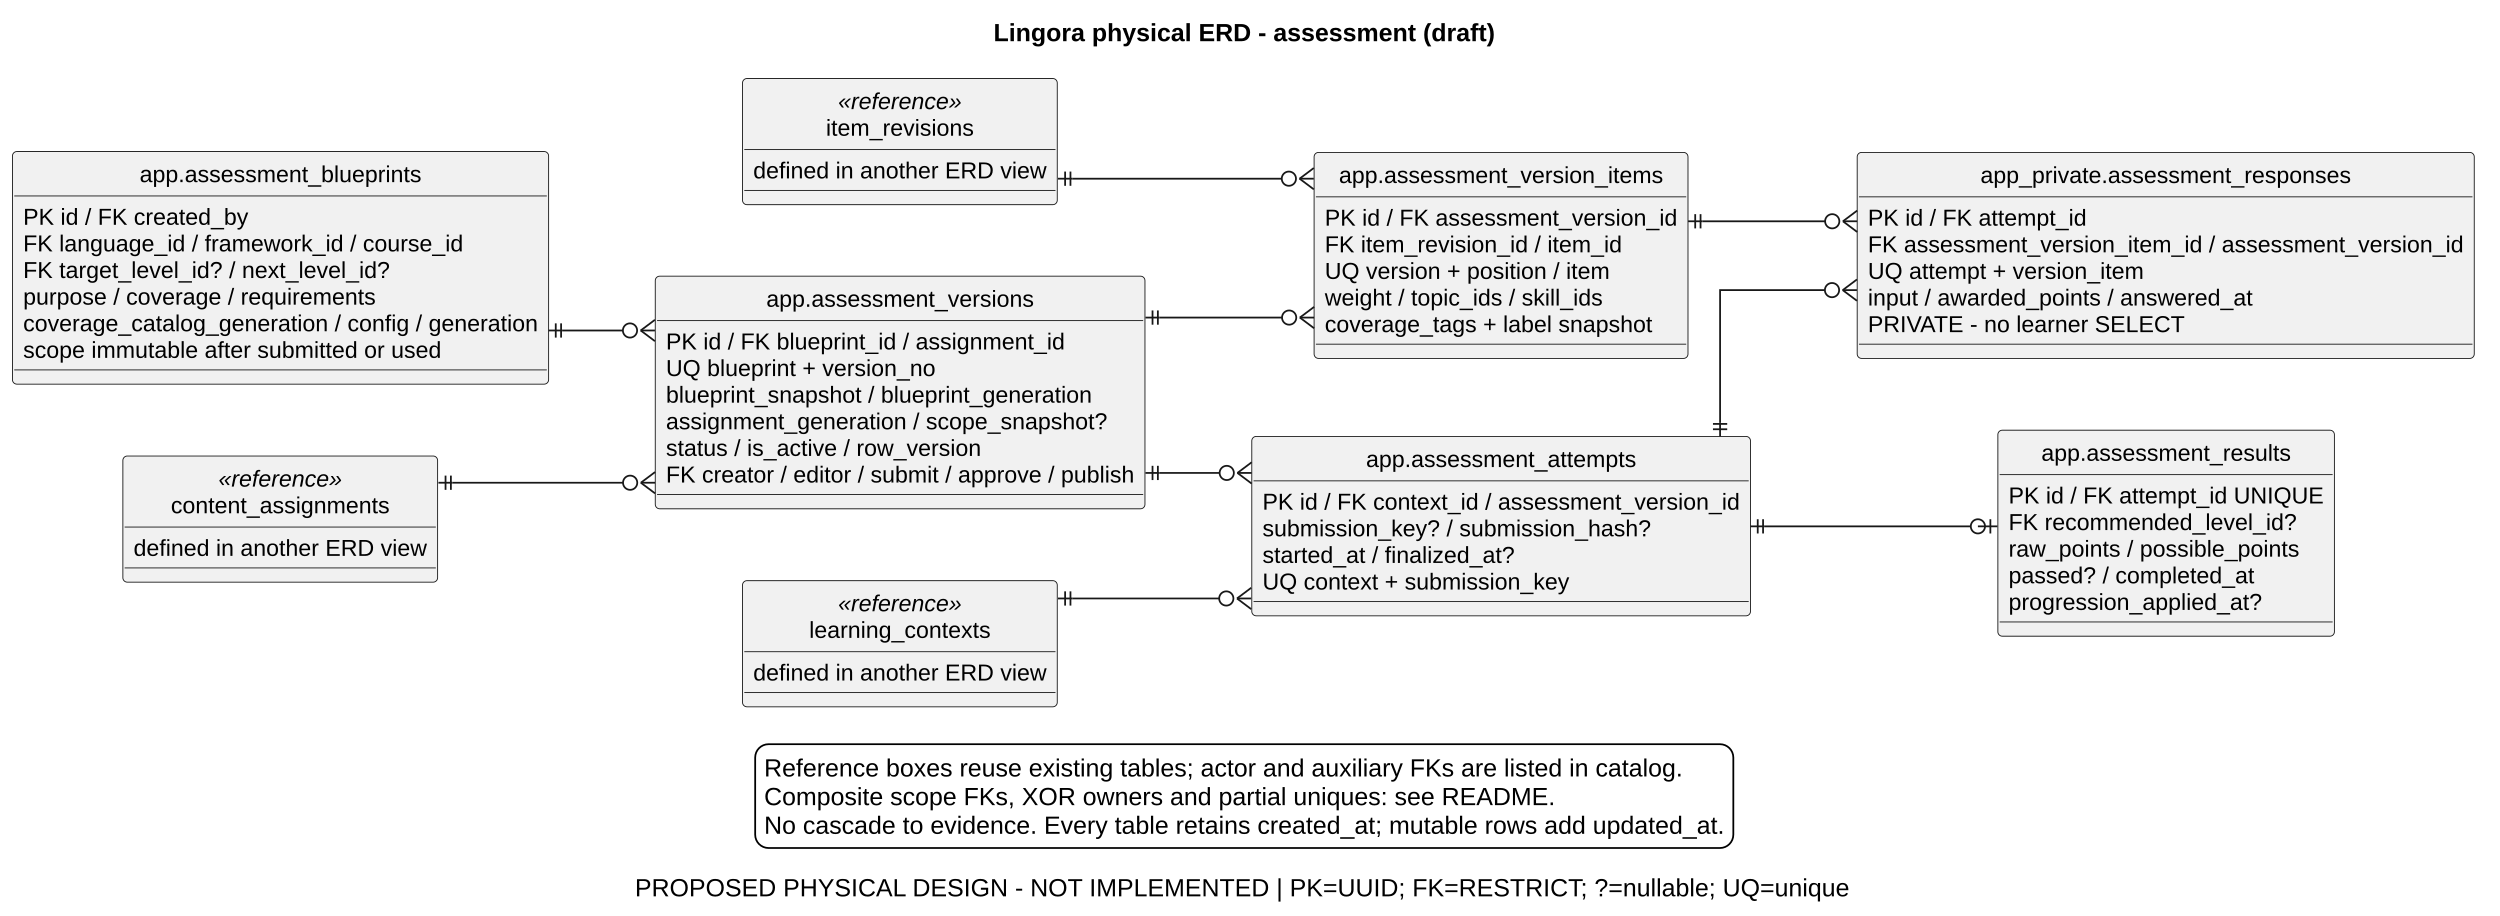
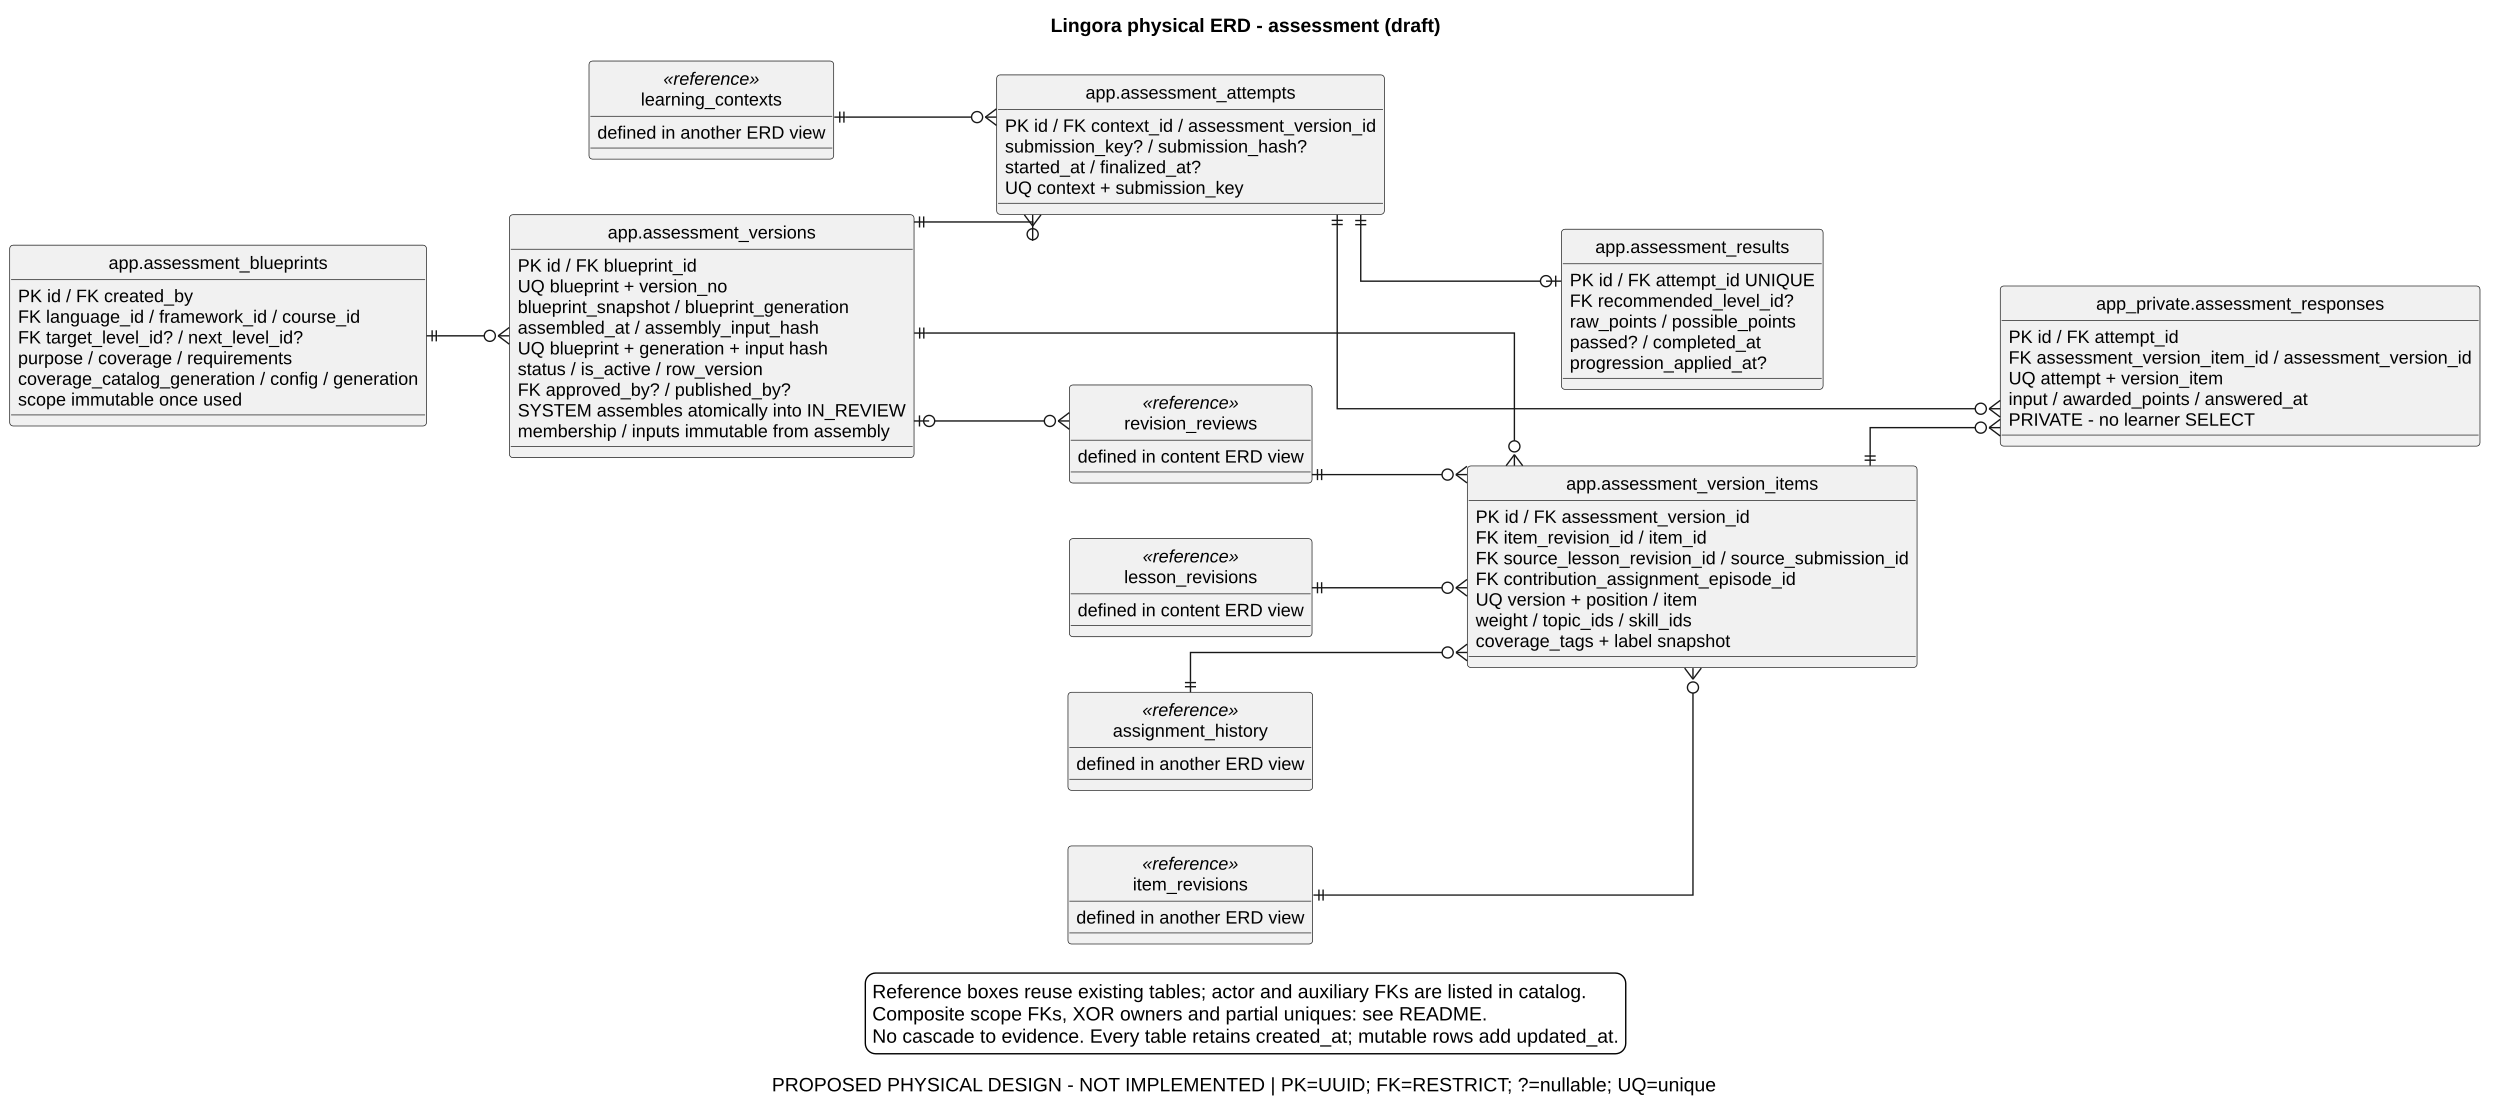
- <svg xmlns="http://www.w3.org/2000/svg" version="1.1" data-diagram-type="CLASS" style="width:1404px;height:514px;background:#FFFFFF;" width="1404px" height="514px" viewBox="0 0 1404 514" zoomAndPan="magnify" preserveAspectRatio="none" contentStyleType="text/css">
+ <svg xmlns="http://www.w3.org/2000/svg" version="1.1" data-diagram-type="CLASS" style="width:1806px;height:799px;background:#FFFFFF;" width="1806px" height="799px" viewBox="0 0 1806 799" zoomAndPan="magnify" preserveAspectRatio="none" contentStyleType="text/css">
  <defs />
  <g font-family="sans-serif" lengthAdjust="spacing">
-     <g class="title" data-source-line="341">
-       <text x="557.957" y="23.132" fill="#000" font-size="14" textLength="281.627" font-weight="700" font-family="Arial">Lingora physical ERD - assessment (draft)</text>
-     </g>
-     <g class="entity" data-qualified-name="assessment_blueprints" id="ent0001" data-source-line="343">
-       <rect x="7" y="85.099" width="301.098" height="130.641" fill="#F1F1F1" style="stroke:#181818;stroke-width:0.5;" rx="2.5" ry="2.5" />
-       <text x="78.419" y="102.292" fill="#000" font-size="13" textLength="158.26" font-family="Arial">app.assessment_blueprints</text>
-       <line x1="8" y1="110.047" x2="307.098" y2="110.047" style="stroke:#181818;stroke-width:0.5;" />
-       <text x="13" y="126.241" fill="#000" font-size="13" textLength="126.452" font-family="Arial">PK id / FK created_by</text>
-       <text x="13" y="141.19" fill="#000" font-size="13" textLength="247.133" font-family="Arial">FK language_id / framework_id / course_id</text>
-       <text x="13" y="156.139" fill="#000" font-size="13" textLength="205.962" font-family="Arial">FK target_level_id? / next_level_id?</text>
-       <text x="13" y="171.087" fill="#000" font-size="13" textLength="197.996" font-family="Arial">purpose / coverage / requirements</text>
-       <text x="13" y="186.036" fill="#000" font-size="13" textLength="289.098" font-family="Arial">coverage_catalog_generation / config / generation</text>
-       <text x="13" y="200.985" fill="#000" font-size="13" textLength="234.838" font-family="Arial">scope immutable after submitted or used</text>
-       <line x1="8" y1="207.74" x2="307.098" y2="207.74" style="stroke:#181818;stroke-width:0.5;" />
-     </g>
-     <g class="entity" data-qualified-name="assessment_versions" id="ent0002" data-source-line="351">
-       <rect x="368" y="155.099" width="275.009" height="130.641" fill="#F1F1F1" style="stroke:#181818;stroke-width:0.5;" rx="2.5" ry="2.5" />
-       <text x="430.354" y="172.292" fill="#000" font-size="13" textLength="150.3" font-family="Arial">app.assessment_versions</text>
-       <line x1="369" y1="180.047" x2="642.009" y2="180.047" style="stroke:#181818;stroke-width:0.5;" />
-       <text x="374" y="196.241" fill="#000" font-size="13" textLength="224.009" font-family="Arial">PK id / FK blueprint_id / assignment_id</text>
+     <g class="title" data-source-line="346">
+       <text x="758.957" y="23.132" fill="#000" font-size="14" textLength="281.627" font-weight="700" font-family="Arial">Lingora physical ERD - assessment (draft)</text>
+     </g>
+     <g class="entity" data-qualified-name="assessment_blueprints" id="ent0001" data-source-line="348">
+       <rect x="7" y="177.099" width="301.098" height="130.641" fill="#F1F1F1" style="stroke:#181818;stroke-width:0.5;" rx="2.5" ry="2.5" />
+       <text x="78.419" y="194.292" fill="#000" font-size="13" textLength="158.26" font-family="Arial">app.assessment_blueprints</text>
+       <line x1="8" y1="202.047" x2="307.098" y2="202.047" style="stroke:#181818;stroke-width:0.5;" />
+       <text x="13" y="218.241" fill="#000" font-size="13" textLength="126.452" font-family="Arial">PK id / FK created_by</text>
+       <text x="13" y="233.19" fill="#000" font-size="13" textLength="247.133" font-family="Arial">FK language_id / framework_id / course_id</text>
+       <text x="13" y="248.139" fill="#000" font-size="13" textLength="205.962" font-family="Arial">FK target_level_id? / next_level_id?</text>
+       <text x="13" y="263.087" fill="#000" font-size="13" textLength="197.996" font-family="Arial">purpose / coverage / requirements</text>
+       <text x="13" y="278.036" fill="#000" font-size="13" textLength="289.098" font-family="Arial">coverage_catalog_generation / config / generation</text>
+       <text x="13" y="292.985" fill="#000" font-size="13" textLength="161.872" font-family="Arial">scope immutable once used</text>
+       <line x1="8" y1="299.74" x2="307.098" y2="299.74" style="stroke:#181818;stroke-width:0.5;" />
+     </g>
+     <g class="entity" data-qualified-name="assessment_versions" id="ent0002" data-source-line="356">
+       <rect x="368" y="155.099" width="292.306" height="175.487" fill="#F1F1F1" style="stroke:#181818;stroke-width:0.5;" rx="2.5" ry="2.5" />
+       <text x="439.003" y="172.292" fill="#000" font-size="13" textLength="150.3" font-family="Arial">app.assessment_versions</text>
+       <line x1="369" y1="180.047" x2="659.306" y2="180.047" style="stroke:#181818;stroke-width:0.5;" />
+       <text x="374" y="196.241" fill="#000" font-size="13" textLength="129.346" font-family="Arial">PK id / FK blueprint_id</text>
      <text x="374" y="211.19" fill="#000" font-size="13" textLength="151.392" font-family="Arial">UQ blueprint + version_no</text>
      <text x="374" y="226.139" fill="#000" font-size="13" textLength="239.23" font-family="Arial">blueprint_snapshot / blueprint_generation</text>
-       <text x="374" y="241.087" fill="#000" font-size="13" textLength="247.895" font-family="Arial">assignment_generation / scope_snapshot?</text>
-       <text x="374" y="256.036" fill="#000" font-size="13" textLength="177.017" font-family="Arial">status / is_active / row_version</text>
-       <text x="374" y="270.985" fill="#000" font-size="13" textLength="263.009" font-family="Arial">FK creator / editor / submit / approve / publish</text>
-       <line x1="369" y1="277.74" x2="642.009" y2="277.74" style="stroke:#181818;stroke-width:0.5;" />
-     </g>
-     <g class="entity" data-qualified-name="assessment_version_items" id="ent0003" data-source-line="359">
-       <rect x="738" y="85.599" width="209.977" height="115.692" fill="#F1F1F1" style="stroke:#181818;stroke-width:0.5;" rx="2.5" ry="2.5" />
-       <text x="751.944" y="102.792" fill="#000" font-size="13" textLength="182.089" font-family="Arial">app.assessment_version_items</text>
-       <line x1="739" y1="110.547" x2="946.977" y2="110.547" style="stroke:#181818;stroke-width:0.5;" />
-       <text x="744" y="126.741" fill="#000" font-size="13" textLength="197.977" font-family="Arial">PK id / FK assessment_version_id</text>
-       <text x="744" y="141.69" fill="#000" font-size="13" textLength="166.899" font-family="Arial">FK item_revision_id / item_id</text>
-       <text x="744" y="156.639" fill="#000" font-size="13" textLength="160.037" font-family="Arial">UQ version + position / item</text>
-       <text x="744" y="171.587" fill="#000" font-size="13" textLength="156.07" font-family="Arial">weight / topic_ids / skill_ids</text>
-       <text x="744" y="186.536" fill="#000" font-size="13" textLength="183.936" font-family="Arial">coverage_tags + label snapshot</text>
-       <line x1="739" y1="193.291" x2="946.977" y2="193.291" style="stroke:#181818;stroke-width:0.5;" />
-     </g>
-     <g class="entity" data-qualified-name="assessment_attempts" id="ent0004" data-source-line="366">
-       <rect x="703" y="245.099" width="280.074" height="100.744" fill="#F1F1F1" style="stroke:#181818;stroke-width:0.5;" rx="2.5" ry="2.5" />
-       <text x="767.164" y="262.292" fill="#000" font-size="13" textLength="151.747" font-family="Arial">app.assessment_attempts</text>
-       <line x1="704" y1="270.047" x2="982.074" y2="270.047" style="stroke:#181818;stroke-width:0.5;" />
-       <text x="709" y="286.241" fill="#000" font-size="13" textLength="268.074" font-family="Arial">PK id / FK context_id / assessment_version_id</text>
-       <text x="709" y="301.19" fill="#000" font-size="13" textLength="218.226" font-family="Arial">submission_key? / submission_hash?</text>
-       <text x="709" y="316.139" fill="#000" font-size="13" textLength="141.648" font-family="Arial">started_at / finalized_at?</text>
-       <text x="709" y="331.087" fill="#000" font-size="13" textLength="172.326" font-family="Arial">UQ context + submission_key</text>
-       <line x1="704" y1="337.842" x2="982.074" y2="337.842" style="stroke:#181818;stroke-width:0.5;" />
-     </g>
-     <g class="entity" data-qualified-name="assessment_responses" id="ent0005" data-source-line="372">
-       <rect x="1043" y="85.599" width="346.541" height="115.692" fill="#F1F1F1" style="stroke:#181818;stroke-width:0.5;" rx="2.5" ry="2.5" />
-       <text x="1112.21" y="102.792" fill="#000" font-size="13" textLength="208.121" font-family="Arial">app_private.assessment_responses</text>
-       <line x1="1044" y1="110.547" x2="1388.541" y2="110.547" style="stroke:#181818;stroke-width:0.5;" />
-       <text x="1049" y="126.741" fill="#000" font-size="13" textLength="122.833" font-family="Arial">PK id / FK attempt_id</text>
-       <text x="1049" y="141.69" fill="#000" font-size="13" textLength="334.541" font-family="Arial">FK assessment_version_item_id / assessment_version_id</text>
-       <text x="1049" y="156.639" fill="#000" font-size="13" textLength="154.978" font-family="Arial">UQ attempt + version_item</text>
-       <text x="1049" y="171.587" fill="#000" font-size="13" textLength="216.087" font-family="Arial">input / awarded_points / answered_at</text>
-       <text x="1049" y="186.536" fill="#000" font-size="13" textLength="179.899" font-family="Arial">PRIVATE - no learner SELECT</text>
-       <line x1="1044" y1="193.291" x2="1388.541" y2="193.291" style="stroke:#181818;stroke-width:0.5;" />
-     </g>
-     <g class="entity" data-qualified-name="assessment_results" id="ent0006" data-source-line="379">
-       <rect x="1122" y="241.599" width="189.004" height="115.692" fill="#F1F1F1" style="stroke:#181818;stroke-width:0.5;" rx="2.5" ry="2.5" />
-       <text x="1146.411" y="258.792" fill="#000" font-size="13" textLength="140.182" font-family="Arial">app.assessment_results</text>
-       <line x1="1123" y1="266.547" x2="1310.004" y2="266.547" style="stroke:#181818;stroke-width:0.5;" />
-       <text x="1128" y="282.741" fill="#000" font-size="13" textLength="177.004" font-family="Arial">PK id / FK attempt_id UNIQUE</text>
-       <text x="1128" y="297.69" fill="#000" font-size="13" textLength="161.865" font-family="Arial">FK recommended_level_id?</text>
-       <text x="1128" y="312.639" fill="#000" font-size="13" textLength="163.319" font-family="Arial">raw_points / possible_points</text>
-       <text x="1128" y="327.587" fill="#000" font-size="13" textLength="138.036" font-family="Arial">passed? / completed_at</text>
-       <text x="1128" y="342.536" fill="#000" font-size="13" textLength="142.384" font-family="Arial">progression_applied_at?</text>
-       <line x1="1123" y1="349.291" x2="1310.004" y2="349.291" style="stroke:#181818;stroke-width:0.5;" />
-     </g>
-     <g class="entity" data-qualified-name="learning_contexts" id="ent0007" data-source-line="386">
-       <rect x="417" y="326.099" width="176.76" height="70.846" fill="#F1F1F1" style="stroke:#181818;stroke-width:0.5;" rx="2.5" ry="2.5" />
-       <text x="470.69" y="343.292" fill="#000" font-size="13" textLength="69.38" font-style="italic" font-family="Arial">«reference»</text>
-       <text x="454.43" y="358.241" fill="#000" font-size="13" textLength="101.899" font-family="Arial">learning_contexts</text>
-       <line x1="418" y1="365.996" x2="592.76" y2="365.996" style="stroke:#181818;stroke-width:0.5;" />
-       <text x="423" y="382.19" fill="#000" font-size="13" textLength="164.76" font-family="Arial">defined in another ERD view</text>
-       <line x1="418" y1="388.945" x2="592.76" y2="388.945" style="stroke:#181818;stroke-width:0.5;" />
-     </g>
-     <g class="entity" data-qualified-name="content_assignments" id="ent0008" data-source-line="389">
-       <rect x="69" y="256.099" width="176.76" height="70.846" fill="#F1F1F1" style="stroke:#181818;stroke-width:0.5;" rx="2.5" ry="2.5" />
-       <text x="122.69" y="273.292" fill="#000" font-size="13" textLength="69.38" font-style="italic" font-family="Arial">«reference»</text>
-       <text x="95.954" y="288.241" fill="#000" font-size="13" textLength="122.853" font-family="Arial">content_assignments</text>
-       <line x1="70" y1="295.996" x2="244.76" y2="295.996" style="stroke:#181818;stroke-width:0.5;" />
-       <text x="75" y="312.19" fill="#000" font-size="13" textLength="164.76" font-family="Arial">defined in another ERD view</text>
-       <line x1="70" y1="318.945" x2="244.76" y2="318.945" style="stroke:#181818;stroke-width:0.5;" />
-     </g>
-     <g class="entity" data-qualified-name="item_revisions" id="ent0009" data-source-line="392">
-       <rect x="417" y="44.099" width="176.76" height="70.846" fill="#F1F1F1" style="stroke:#181818;stroke-width:0.5;" rx="2.5" ry="2.5" />
-       <text x="470.69" y="61.292" fill="#000" font-size="13" textLength="69.38" font-style="italic" font-family="Arial">«reference»</text>
-       <text x="463.838" y="76.241" fill="#000" font-size="13" textLength="83.084" font-family="Arial">item_revisions</text>
-       <line x1="418" y1="83.996" x2="592.76" y2="83.996" style="stroke:#181818;stroke-width:0.5;" />
-       <text x="423" y="100.19" fill="#000" font-size="13" textLength="164.76" font-family="Arial">defined in another ERD view</text>
-       <line x1="418" y1="106.945" x2="592.76" y2="106.945" style="stroke:#181818;stroke-width:0.5;" />
-     </g>
-     <g class="link" data-entity-1="ent0001" data-entity-2="ent0002" id="lnk10" data-source-line="395" data-link-type="crowfoot">
-       <path d="M316.11,185.599 C335.95,185.599 330.2,185.599 349.81,185.599" style="stroke:#181818;stroke-width:1;" fill="none" id="assessment_blueprints-assessment_versions" codeLine="395" />
-       <line x1="312.11" y1="189.599" x2="312.11" y2="181.599" style="stroke:#181818;stroke-width:1;" />
-       <line x1="315.11" y1="189.599" x2="315.11" y2="181.599" style="stroke:#181818;stroke-width:1;" />
-       <line x1="316.11" y1="185.599" x2="308.11" y2="185.599" style="stroke:#181818;stroke-width:1;" />
-       <line x1="359.81" y1="185.599" x2="367.81" y2="179.599" style="stroke:#181818;stroke-width:1;" />
-       <line x1="359.81" y1="185.599" x2="367.81" y2="191.599" style="stroke:#181818;stroke-width:1;" />
-       <line x1="359.81" y1="185.599" x2="367.81" y2="185.599" style="stroke:#181818;stroke-width:1;" />
-       <ellipse cx="353.81" cy="185.599" rx="4" ry="4" fill="none" style="stroke:#181818;stroke-width:1;" />
-     </g>
-     <g class="link" data-entity-1="ent0008" data-entity-2="ent0002" id="lnk11" data-source-line="396" data-link-type="crowfoot">
-       <path d="M254.22,271.099 C291.17,271.099 308.94,271.099 349.89,271.099" style="stroke:#181818;stroke-width:1;" fill="none" id="content_assignments-assessment_versions" codeLine="396" />
-       <line x1="250.22" y1="275.099" x2="250.22" y2="267.099" style="stroke:#181818;stroke-width:1;" />
-       <line x1="253.22" y1="275.099" x2="253.22" y2="267.099" style="stroke:#181818;stroke-width:1;" />
-       <line x1="254.22" y1="271.099" x2="246.22" y2="271.099" style="stroke:#181818;stroke-width:1;" />
-       <line x1="359.89" y1="271.099" x2="367.89" y2="265.099" style="stroke:#181818;stroke-width:1;" />
-       <line x1="359.89" y1="271.099" x2="367.89" y2="277.099" style="stroke:#181818;stroke-width:1;" />
-       <line x1="359.89" y1="271.099" x2="367.89" y2="271.099" style="stroke:#181818;stroke-width:1;" />
-       <ellipse cx="353.89" cy="271.099" rx="4" ry="4" fill="none" style="stroke:#181818;stroke-width:1;" />
-     </g>
-     <g class="link" data-entity-1="ent0002" data-entity-2="ent0003" id="lnk12" data-source-line="397" data-link-type="crowfoot">
-       <path d="M651.26,178.349 C682.88,178.349 690.01,178.349 719.99,178.349" style="stroke:#181818;stroke-width:1;" fill="none" id="assessment_versions-assessment_version_items" codeLine="397" />
-       <line x1="647.26" y1="182.349" x2="647.26" y2="174.349" style="stroke:#181818;stroke-width:1;" />
-       <line x1="650.26" y1="182.349" x2="650.26" y2="174.349" style="stroke:#181818;stroke-width:1;" />
-       <line x1="651.26" y1="178.349" x2="643.26" y2="178.349" style="stroke:#181818;stroke-width:1;" />
-       <line x1="729.99" y1="178.349" x2="737.99" y2="172.349" style="stroke:#181818;stroke-width:1;" />
-       <line x1="729.99" y1="178.349" x2="737.99" y2="184.349" style="stroke:#181818;stroke-width:1;" />
-       <line x1="729.99" y1="178.349" x2="737.99" y2="178.349" style="stroke:#181818;stroke-width:1;" />
-       <ellipse cx="723.99" cy="178.349" rx="4" ry="4" fill="none" style="stroke:#181818;stroke-width:1;" />
-     </g>
-     <g class="link" data-entity-1="ent0009" data-entity-2="ent0003" id="lnk13" data-source-line="398" data-link-type="crowfoot">
-       <path d="M602.17,100.349 C646.22,100.349 673.73,100.349 719.83,100.349" style="stroke:#181818;stroke-width:1;" fill="none" id="item_revisions-assessment_version_items" codeLine="398" />
-       <line x1="598.17" y1="104.349" x2="598.17" y2="96.349" style="stroke:#181818;stroke-width:1;" />
-       <line x1="601.17" y1="104.349" x2="601.17" y2="96.349" style="stroke:#181818;stroke-width:1;" />
-       <line x1="602.17" y1="100.349" x2="594.17" y2="100.349" style="stroke:#181818;stroke-width:1;" />
-       <line x1="729.83" y1="100.349" x2="737.83" y2="94.349" style="stroke:#181818;stroke-width:1;" />
-       <line x1="729.83" y1="100.349" x2="737.83" y2="106.349" style="stroke:#181818;stroke-width:1;" />
-       <line x1="729.83" y1="100.349" x2="737.83" y2="100.349" style="stroke:#181818;stroke-width:1;" />
-       <ellipse cx="723.83" cy="100.349" rx="4" ry="4" fill="none" style="stroke:#181818;stroke-width:1;" />
-     </g>
-     <g class="link" data-entity-1="ent0002" data-entity-2="ent0004" id="lnk14" data-source-line="399" data-link-type="crowfoot">
-       <path d="M651.26,265.599 C670.95,265.599 665.21,265.599 684.94,265.599" style="stroke:#181818;stroke-width:1;" fill="none" id="assessment_versions-assessment_attempts" codeLine="399" />
-       <line x1="647.26" y1="269.599" x2="647.26" y2="261.599" style="stroke:#181818;stroke-width:1;" />
-       <line x1="650.26" y1="269.599" x2="650.26" y2="261.599" style="stroke:#181818;stroke-width:1;" />
-       <line x1="651.26" y1="265.599" x2="643.26" y2="265.599" style="stroke:#181818;stroke-width:1;" />
-       <line x1="694.94" y1="265.599" x2="702.94" y2="259.599" style="stroke:#181818;stroke-width:1;" />
-       <line x1="694.94" y1="265.599" x2="702.94" y2="271.599" style="stroke:#181818;stroke-width:1;" />
-       <line x1="694.94" y1="265.599" x2="702.94" y2="265.599" style="stroke:#181818;stroke-width:1;" />
-       <ellipse cx="688.94" cy="265.599" rx="4" ry="4" fill="none" style="stroke:#181818;stroke-width:1;" />
-     </g>
-     <g class="link" data-entity-1="ent0007" data-entity-2="ent0004" id="lnk15" data-source-line="400" data-link-type="crowfoot">
-       <path d="M602.17,336.099 C635.38,336.099 647.96,336.099 684.69,336.099" style="stroke:#181818;stroke-width:1;" fill="none" id="learning_contexts-assessment_attempts" codeLine="400" />
-       <line x1="598.17" y1="340.099" x2="598.17" y2="332.099" style="stroke:#181818;stroke-width:1;" />
-       <line x1="601.17" y1="340.099" x2="601.17" y2="332.099" style="stroke:#181818;stroke-width:1;" />
-       <line x1="602.17" y1="336.099" x2="594.17" y2="336.099" style="stroke:#181818;stroke-width:1;" />
-       <line x1="694.69" y1="336.099" x2="702.69" y2="330.099" style="stroke:#181818;stroke-width:1;" />
-       <line x1="694.69" y1="336.099" x2="702.69" y2="342.099" style="stroke:#181818;stroke-width:1;" />
-       <line x1="694.69" y1="336.099" x2="702.69" y2="336.099" style="stroke:#181818;stroke-width:1;" />
-       <ellipse cx="688.69" cy="336.099" rx="4" ry="4" fill="none" style="stroke:#181818;stroke-width:1;" />
-     </g>
-     <g class="link" data-entity-1="ent0004" data-entity-2="ent0005" id="lnk16" data-source-line="401" data-link-type="crowfoot">
-       <path d="M966,237.069 C966,199.569 966,162.929 966,162.929 C966,162.929 981.95,162.929 1024.86,162.929" style="stroke:#181818;stroke-width:1;" fill="none" id="assessment_attempts-assessment_responses" codeLine="401" />
-       <line x1="970" y1="241.069" x2="962" y2="241.069" style="stroke:#181818;stroke-width:1;" />
-       <line x1="970" y1="238.069" x2="962" y2="238.069" style="stroke:#181818;stroke-width:1;" />
-       <line x1="966" y1="237.069" x2="966" y2="245.069" style="stroke:#181818;stroke-width:1;" />
-       <line x1="1034.86" y1="162.929" x2="1042.86" y2="156.929" style="stroke:#181818;stroke-width:1;" />
-       <line x1="1034.86" y1="162.929" x2="1042.86" y2="168.929" style="stroke:#181818;stroke-width:1;" />
-       <line x1="1034.86" y1="162.929" x2="1042.86" y2="162.929" style="stroke:#181818;stroke-width:1;" />
-       <ellipse cx="1028.86" cy="162.929" rx="4" ry="4" fill="none" style="stroke:#181818;stroke-width:1;" />
-     </g>
-     <g class="link" data-entity-1="ent0003" data-entity-2="ent0005" id="lnk17" data-source-line="402" data-link-type="crowfoot">
-       <path d="M956.03,124.269 C985.59,124.269 992.56,124.269 1024.98,124.269" style="stroke:#181818;stroke-width:1;" fill="none" id="assessment_version_items-assessment_responses" codeLine="402" />
-       <line x1="952.03" y1="128.269" x2="952.03" y2="120.269" style="stroke:#181818;stroke-width:1;" />
-       <line x1="955.03" y1="128.269" x2="955.03" y2="120.269" style="stroke:#181818;stroke-width:1;" />
-       <line x1="956.03" y1="124.269" x2="948.03" y2="124.269" style="stroke:#181818;stroke-width:1;" />
-       <line x1="1034.98" y1="124.269" x2="1042.98" y2="118.269" style="stroke:#181818;stroke-width:1;" />
-       <line x1="1034.98" y1="124.269" x2="1042.98" y2="130.269" style="stroke:#181818;stroke-width:1;" />
-       <line x1="1034.98" y1="124.269" x2="1042.98" y2="124.269" style="stroke:#181818;stroke-width:1;" />
-       <ellipse cx="1028.98" cy="124.269" rx="4" ry="4" fill="none" style="stroke:#181818;stroke-width:1;" />
-     </g>
-     <g class="link" data-entity-1="ent0004" data-entity-2="ent0006" id="lnk18" data-source-line="403" data-link-type="association">
-       <path d="M991.14,295.599 C1037.4,295.599 1064.74,295.599 1106.79,295.599" style="stroke:#181818;stroke-width:1;" fill="none" id="assessment_attempts-assessment_results" codeLine="403" />
-       <line x1="987.14" y1="299.599" x2="987.14" y2="291.599" style="stroke:#181818;stroke-width:1;" />
-       <line x1="990.14" y1="299.599" x2="990.14" y2="291.599" style="stroke:#181818;stroke-width:1;" />
-       <line x1="991.14" y1="295.599" x2="983.14" y2="295.599" style="stroke:#181818;stroke-width:1;" />
-       <line x1="1110.79" y1="295.599" x2="1121.79" y2="295.599" style="stroke:#181818;stroke-width:1;" />
-       <ellipse cx="1110.79" cy="295.599" rx="4" ry="4" fill="none" style="stroke:#181818;stroke-width:1;" />
-       <line x1="1117.79" y1="291.599" x2="1117.79" y2="299.599" style="stroke:#181818;stroke-width:1;" />
-     </g>
-     <g class="legend" data-source-line="404">
-       <rect x="424.106" y="417.945" width="549.328" height="58.296" fill="none" style="stroke:#000;stroke-width:1;" rx="7.5" ry="7.5" />
-       <text x="429.106" y="436.077" fill="#000" font-size="14" textLength="515.936" font-family="Arial">Reference boxes reuse existing tables; actor and auxiliary FKs are listed in catalog.</text>
-       <text x="429.106" y="452.175" fill="#000" font-size="14" textLength="444.309" font-family="Arial">Composite scope FKs, XOR owners and partial uniques: see README.</text>
-       <text x="429.106" y="468.274" fill="#000" font-size="14" textLength="539.328" font-family="Arial">No cascade to evidence. Every table retains created_at; mutable rows add updated_at.</text>
-     </g>
-     <g class="caption" data-source-line="342">
-       <text x="356.573" y="503.373" fill="#000" font-size="14" textLength="684.394" font-family="Arial">PROPOSED PHYSICAL DESIGN - NOT IMPLEMENTED | PK=UUID; FK=RESTRICT; ?=nullable; UQ=unique</text>
+       <text x="374" y="241.087" fill="#000" font-size="13" textLength="217.521" font-family="Arial">assembled_at / assembly_input_hash</text>
+       <text x="374" y="256.036" fill="#000" font-size="13" textLength="224.041" font-family="Arial">UQ blueprint + generation + input hash</text>
+       <text x="374" y="270.985" fill="#000" font-size="13" textLength="177.017" font-family="Arial">status / is_active / row_version</text>
+       <text x="374" y="285.934" fill="#000" font-size="13" textLength="197.304" font-family="Arial">FK approved_by? / published_by?</text>
+       <text x="374" y="300.882" fill="#000" font-size="13" textLength="280.306" font-family="Arial">SYSTEM assembles atomically into IN_REVIEW</text>
+       <text x="374" y="315.831" fill="#000" font-size="13" textLength="268.76" font-family="Arial">membership / inputs immutable from assembly</text>
+       <line x1="369" y1="322.586" x2="659.306" y2="322.586" style="stroke:#181818;stroke-width:0.5;" />
+     </g>
+     <g class="entity" data-qualified-name="assessment_version_items" id="ent0003" data-source-line="367">
+       <rect x="1060" y="336.599" width="324.882" height="145.59" fill="#F1F1F1" style="stroke:#181818;stroke-width:0.5;" rx="2.5" ry="2.5" />
+       <text x="1131.397" y="353.792" fill="#000" font-size="13" textLength="182.089" font-family="Arial">app.assessment_version_items</text>
+       <line x1="1061" y1="361.547" x2="1383.882" y2="361.547" style="stroke:#181818;stroke-width:0.5;" />
+       <text x="1066" y="377.741" fill="#000" font-size="13" textLength="197.977" font-family="Arial">PK id / FK assessment_version_id</text>
+       <text x="1066" y="392.69" fill="#000" font-size="13" textLength="166.899" font-family="Arial">FK item_revision_id / item_id</text>
+       <text x="1066" y="407.639" fill="#000" font-size="13" textLength="312.882" font-family="Arial">FK source_lesson_revision_id / source_submission_id</text>
+       <text x="1066" y="422.587" fill="#000" font-size="13" textLength="231.258" font-family="Arial">FK contribution_assignment_episode_id</text>
+       <text x="1066" y="437.536" fill="#000" font-size="13" textLength="160.037" font-family="Arial">UQ version + position / item</text>
+       <text x="1066" y="452.485" fill="#000" font-size="13" textLength="156.07" font-family="Arial">weight / topic_ids / skill_ids</text>
+       <text x="1066" y="467.434" fill="#000" font-size="13" textLength="183.936" font-family="Arial">coverage_tags + label snapshot</text>
+       <line x1="1061" y1="474.188" x2="1383.882" y2="474.188" style="stroke:#181818;stroke-width:0.5;" />
+     </g>
+     <g class="entity" data-qualified-name="assessment_attempts" id="ent0004" data-source-line="376">
+       <rect x="720" y="54.099" width="280.074" height="100.744" fill="#F1F1F1" style="stroke:#181818;stroke-width:0.5;" rx="2.5" ry="2.5" />
+       <text x="784.164" y="71.292" fill="#000" font-size="13" textLength="151.747" font-family="Arial">app.assessment_attempts</text>
+       <line x1="721" y1="79.047" x2="999.074" y2="79.047" style="stroke:#181818;stroke-width:0.5;" />
+       <text x="726" y="95.241" fill="#000" font-size="13" textLength="268.074" font-family="Arial">PK id / FK context_id / assessment_version_id</text>
+       <text x="726" y="110.19" fill="#000" font-size="13" textLength="218.226" font-family="Arial">submission_key? / submission_hash?</text>
+       <text x="726" y="125.139" fill="#000" font-size="13" textLength="141.648" font-family="Arial">started_at / finalized_at?</text>
+       <text x="726" y="140.087" fill="#000" font-size="13" textLength="172.326" font-family="Arial">UQ context + submission_key</text>
+       <line x1="721" y1="146.842" x2="999.074" y2="146.842" style="stroke:#181818;stroke-width:0.5;" />
+     </g>
+     <g class="entity" data-qualified-name="assessment_responses" id="ent0005" data-source-line="382">
+       <rect x="1445" y="206.599" width="346.541" height="115.692" fill="#F1F1F1" style="stroke:#181818;stroke-width:0.5;" rx="2.5" ry="2.5" />
+       <text x="1514.21" y="223.792" fill="#000" font-size="13" textLength="208.121" font-family="Arial">app_private.assessment_responses</text>
+       <line x1="1446" y1="231.547" x2="1790.541" y2="231.547" style="stroke:#181818;stroke-width:0.5;" />
+       <text x="1451" y="247.741" fill="#000" font-size="13" textLength="122.833" font-family="Arial">PK id / FK attempt_id</text>
+       <text x="1451" y="262.69" fill="#000" font-size="13" textLength="334.541" font-family="Arial">FK assessment_version_item_id / assessment_version_id</text>
+       <text x="1451" y="277.639" fill="#000" font-size="13" textLength="154.978" font-family="Arial">UQ attempt + version_item</text>
+       <text x="1451" y="292.587" fill="#000" font-size="13" textLength="216.087" font-family="Arial">input / awarded_points / answered_at</text>
+       <text x="1451" y="307.536" fill="#000" font-size="13" textLength="179.899" font-family="Arial">PRIVATE - no learner SELECT</text>
+       <line x1="1446" y1="314.291" x2="1790.541" y2="314.291" style="stroke:#181818;stroke-width:0.5;" />
+     </g>
+     <g class="entity" data-qualified-name="assessment_results" id="ent0006" data-source-line="389">
+       <rect x="1128" y="165.599" width="189.004" height="115.692" fill="#F1F1F1" style="stroke:#181818;stroke-width:0.5;" rx="2.5" ry="2.5" />
+       <text x="1152.411" y="182.792" fill="#000" font-size="13" textLength="140.182" font-family="Arial">app.assessment_results</text>
+       <line x1="1129" y1="190.547" x2="1316.004" y2="190.547" style="stroke:#181818;stroke-width:0.5;" />
+       <text x="1134" y="206.741" fill="#000" font-size="13" textLength="177.004" font-family="Arial">PK id / FK attempt_id UNIQUE</text>
+       <text x="1134" y="221.69" fill="#000" font-size="13" textLength="161.865" font-family="Arial">FK recommended_level_id?</text>
+       <text x="1134" y="236.639" fill="#000" font-size="13" textLength="163.319" font-family="Arial">raw_points / possible_points</text>
+       <text x="1134" y="251.587" fill="#000" font-size="13" textLength="138.036" font-family="Arial">passed? / completed_at</text>
+       <text x="1134" y="266.536" fill="#000" font-size="13" textLength="142.384" font-family="Arial">progression_applied_at?</text>
+       <line x1="1129" y1="273.291" x2="1316.004" y2="273.291" style="stroke:#181818;stroke-width:0.5;" />
+     </g>
+     <g class="entity" data-qualified-name="learning_contexts" id="ent0007" data-source-line="396">
+       <rect x="425.5" y="44.099" width="176.76" height="70.846" fill="#F1F1F1" style="stroke:#181818;stroke-width:0.5;" rx="2.5" ry="2.5" />
+       <text x="479.19" y="61.292" fill="#000" font-size="13" textLength="69.38" font-style="italic" font-family="Arial">«reference»</text>
+       <text x="462.93" y="76.241" fill="#000" font-size="13" textLength="101.899" font-family="Arial">learning_contexts</text>
+       <line x1="426.5" y1="83.996" x2="601.26" y2="83.996" style="stroke:#181818;stroke-width:0.5;" />
+       <text x="431.5" y="100.19" fill="#000" font-size="13" textLength="164.76" font-family="Arial">defined in another ERD view</text>
+       <line x1="426.5" y1="106.945" x2="601.26" y2="106.945" style="stroke:#181818;stroke-width:0.5;" />
+     </g>
+     <g class="entity" data-qualified-name="lesson_revisions" id="ent0008" data-source-line="399">
+       <rect x="772.5" y="389.099" width="175.313" height="70.846" fill="#F1F1F1" style="stroke:#181818;stroke-width:0.5;" rx="2.5" ry="2.5" />
+       <text x="825.466" y="406.292" fill="#000" font-size="13" textLength="69.38" font-style="italic" font-family="Arial">«reference»</text>
+       <text x="812.104" y="421.241" fill="#000" font-size="13" textLength="96.104" font-family="Arial">lesson_revisions</text>
+       <line x1="773.5" y1="428.996" x2="946.813" y2="428.996" style="stroke:#181818;stroke-width:0.5;" />
+       <text x="778.5" y="445.19" fill="#000" font-size="13" textLength="163.313" font-family="Arial">defined in content ERD view</text>
+       <line x1="773.5" y1="451.945" x2="946.813" y2="451.945" style="stroke:#181818;stroke-width:0.5;" />
+     </g>
+     <g class="entity" data-qualified-name="revision_reviews" id="ent0009" data-source-line="402">
+       <rect x="772.5" y="278.099" width="175.313" height="70.846" fill="#F1F1F1" style="stroke:#181818;stroke-width:0.5;" rx="2.5" ry="2.5" />
+       <text x="825.466" y="295.292" fill="#000" font-size="13" textLength="69.38" font-style="italic" font-family="Arial">«reference»</text>
+       <text x="812.111" y="310.241" fill="#000" font-size="13" textLength="96.091" font-family="Arial">revision_reviews</text>
+       <line x1="773.5" y1="317.996" x2="946.813" y2="317.996" style="stroke:#181818;stroke-width:0.5;" />
+       <text x="778.5" y="334.19" fill="#000" font-size="13" textLength="163.313" font-family="Arial">defined in content ERD view</text>
+       <line x1="773.5" y1="340.945" x2="946.813" y2="340.945" style="stroke:#181818;stroke-width:0.5;" />
+     </g>
+     <g class="entity" data-qualified-name="assignment_history" id="ent0010" data-source-line="405">
+       <rect x="771.5" y="500.099" width="176.76" height="70.846" fill="#F1F1F1" style="stroke:#181818;stroke-width:0.5;" rx="2.5" ry="2.5" />
+       <text x="825.19" y="517.292" fill="#000" font-size="13" textLength="69.38" font-style="italic" font-family="Arial">«reference»</text>
+       <text x="803.881" y="532.241" fill="#000" font-size="13" textLength="111.998" font-family="Arial">assignment_history</text>
+       <line x1="772.5" y1="539.996" x2="947.26" y2="539.996" style="stroke:#181818;stroke-width:0.5;" />
+       <text x="777.5" y="556.19" fill="#000" font-size="13" textLength="164.76" font-family="Arial">defined in another ERD view</text>
+       <line x1="772.5" y1="562.945" x2="947.26" y2="562.945" style="stroke:#181818;stroke-width:0.5;" />
+     </g>
+     <g class="entity" data-qualified-name="item_revisions" id="ent0011" data-source-line="408">
+       <rect x="771.5" y="611.099" width="176.76" height="70.846" fill="#F1F1F1" style="stroke:#181818;stroke-width:0.5;" rx="2.5" ry="2.5" />
+       <text x="825.19" y="628.292" fill="#000" font-size="13" textLength="69.38" font-style="italic" font-family="Arial">«reference»</text>
+       <text x="818.338" y="643.241" fill="#000" font-size="13" textLength="83.084" font-family="Arial">item_revisions</text>
+       <line x1="772.5" y1="650.996" x2="947.26" y2="650.996" style="stroke:#181818;stroke-width:0.5;" />
+       <text x="777.5" y="667.19" fill="#000" font-size="13" textLength="164.76" font-family="Arial">defined in another ERD view</text>
+       <line x1="772.5" y1="673.945" x2="947.26" y2="673.945" style="stroke:#181818;stroke-width:0.5;" />
+     </g>
+     <g class="link" data-entity-1="ent0001" data-entity-2="ent0002" id="lnk12" data-source-line="411" data-link-type="crowfoot">
+       <path d="M316.17,242.599 C335.93,242.599 330.16,242.599 349.85,242.599" style="stroke:#181818;stroke-width:1;" fill="none" id="assessment_blueprints-assessment_versions" codeLine="411" />
+       <line x1="312.17" y1="246.599" x2="312.17" y2="238.599" style="stroke:#181818;stroke-width:1;" />
+       <line x1="315.17" y1="246.599" x2="315.17" y2="238.599" style="stroke:#181818;stroke-width:1;" />
+       <line x1="316.17" y1="242.599" x2="308.17" y2="242.599" style="stroke:#181818;stroke-width:1;" />
+       <line x1="359.85" y1="242.599" x2="367.85" y2="236.599" style="stroke:#181818;stroke-width:1;" />
+       <line x1="359.85" y1="242.599" x2="367.85" y2="248.599" style="stroke:#181818;stroke-width:1;" />
+       <line x1="359.85" y1="242.599" x2="367.85" y2="242.599" style="stroke:#181818;stroke-width:1;" />
+       <ellipse cx="353.85" cy="242.599" rx="4" ry="4" fill="none" style="stroke:#181818;stroke-width:1;" />
+     </g>
+     <g class="link" data-entity-1="ent0002" data-entity-2="ent0003" id="lnk13" data-source-line="412" data-link-type="crowfoot">
+       <path d="M668.36,240.599 C840.18,240.599 1094,240.599 1094,240.599 C1094,240.599 1094,272.779 1094,318.459" style="stroke:#181818;stroke-width:1;" fill="none" id="assessment_versions-assessment_version_items" codeLine="412" />
+       <line x1="664.36" y1="244.599" x2="664.36" y2="236.599" style="stroke:#181818;stroke-width:1;" />
+       <line x1="667.36" y1="244.599" x2="667.36" y2="236.599" style="stroke:#181818;stroke-width:1;" />
+       <line x1="668.36" y1="240.599" x2="660.36" y2="240.599" style="stroke:#181818;stroke-width:1;" />
+       <line x1="1094" y1="328.459" x2="1100" y2="336.459" style="stroke:#181818;stroke-width:1;" />
+       <line x1="1094" y1="328.459" x2="1088" y2="336.459" style="stroke:#181818;stroke-width:1;" />
+       <line x1="1094" y1="328.459" x2="1094" y2="336.459" style="stroke:#181818;stroke-width:1;" />
+       <ellipse cx="1094" cy="322.459" rx="4" ry="4" fill="none" style="stroke:#181818;stroke-width:1;" />
+     </g>
+     <g class="link" data-entity-1="ent0011" data-entity-2="ent0003" id="lnk14" data-source-line="413" data-link-type="crowfoot">
+       <path d="M956.8,646.599 C1064.27,646.599 1223,646.599 1223,646.599 C1223,646.599 1223,570.279 1223,500.639" style="stroke:#181818;stroke-width:1;" fill="none" id="item_revisions-assessment_version_items" codeLine="413" />
+       <line x1="952.8" y1="650.599" x2="952.8" y2="642.599" style="stroke:#181818;stroke-width:1;" />
+       <line x1="955.8" y1="650.599" x2="955.8" y2="642.599" style="stroke:#181818;stroke-width:1;" />
+       <line x1="956.8" y1="646.599" x2="948.8" y2="646.599" style="stroke:#181818;stroke-width:1;" />
+       <line x1="1223" y1="490.639" x2="1217" y2="482.639" style="stroke:#181818;stroke-width:1;" />
+       <line x1="1223" y1="490.639" x2="1229" y2="482.639" style="stroke:#181818;stroke-width:1;" />
+       <line x1="1223" y1="490.639" x2="1223" y2="482.639" style="stroke:#181818;stroke-width:1;" />
+       <ellipse cx="1223" cy="496.639" rx="4" ry="4" fill="none" style="stroke:#181818;stroke-width:1;" />
+     </g>
+     <g class="link" data-entity-1="ent0008" data-entity-2="ent0003" id="lnk15" data-source-line="414" data-link-type="crowfoot">
+       <path d="M955.75,424.599 C989.49,424.599 1003.17,424.599 1041.73,424.599" style="stroke:#181818;stroke-width:1;" fill="none" id="lesson_revisions-assessment_version_items" codeLine="414" />
+       <line x1="951.75" y1="428.599" x2="951.75" y2="420.599" style="stroke:#181818;stroke-width:1;" />
+       <line x1="954.75" y1="428.599" x2="954.75" y2="420.599" style="stroke:#181818;stroke-width:1;" />
+       <line x1="955.75" y1="424.599" x2="947.75" y2="424.599" style="stroke:#181818;stroke-width:1;" />
+       <line x1="1051.73" y1="424.599" x2="1059.73" y2="418.599" style="stroke:#181818;stroke-width:1;" />
+       <line x1="1051.73" y1="424.599" x2="1059.73" y2="430.599" style="stroke:#181818;stroke-width:1;" />
+       <line x1="1051.73" y1="424.599" x2="1059.73" y2="424.599" style="stroke:#181818;stroke-width:1;" />
+       <ellipse cx="1045.73" cy="424.599" rx="4" ry="4" fill="none" style="stroke:#181818;stroke-width:1;" />
+     </g>
+     <g class="link" data-entity-1="ent0009" data-entity-2="ent0003" id="lnk16" data-source-line="415" data-link-type="crowfoot">
+       <path d="M955.75,342.849 C989.49,342.849 1003.17,342.849 1041.73,342.849" style="stroke:#181818;stroke-width:1;" fill="none" id="revision_reviews-assessment_version_items" codeLine="415" />
+       <line x1="951.75" y1="346.849" x2="951.75" y2="338.849" style="stroke:#181818;stroke-width:1;" />
+       <line x1="954.75" y1="346.849" x2="954.75" y2="338.849" style="stroke:#181818;stroke-width:1;" />
+       <line x1="955.75" y1="342.849" x2="947.75" y2="342.849" style="stroke:#181818;stroke-width:1;" />
+       <line x1="1051.73" y1="342.849" x2="1059.73" y2="336.849" style="stroke:#181818;stroke-width:1;" />
+       <line x1="1051.73" y1="342.849" x2="1059.73" y2="348.849" style="stroke:#181818;stroke-width:1;" />
+       <line x1="1051.73" y1="342.849" x2="1059.73" y2="342.849" style="stroke:#181818;stroke-width:1;" />
+       <ellipse cx="1045.73" cy="342.849" rx="4" ry="4" fill="none" style="stroke:#181818;stroke-width:1;" />
+     </g>
+     <g class="link" data-entity-1="ent0010" data-entity-2="ent0003" id="lnk17" data-source-line="416" data-link-type="crowfoot">
+       <path d="M860,492.089 C860,477.229 860,471.349 860,471.349 C860,471.349 945.44,471.349 1041.81,471.349" style="stroke:#181818;stroke-width:1;" fill="none" id="assignment_history-assessment_version_items" codeLine="416" />
+       <line x1="864" y1="496.089" x2="856" y2="496.089" style="stroke:#181818;stroke-width:1;" />
+       <line x1="864" y1="493.089" x2="856" y2="493.089" style="stroke:#181818;stroke-width:1;" />
+       <line x1="860" y1="492.089" x2="860" y2="500.089" style="stroke:#181818;stroke-width:1;" />
+       <line x1="1051.81" y1="471.349" x2="1059.81" y2="465.349" style="stroke:#181818;stroke-width:1;" />
+       <line x1="1051.81" y1="471.349" x2="1059.81" y2="477.349" style="stroke:#181818;stroke-width:1;" />
+       <line x1="1051.81" y1="471.349" x2="1059.81" y2="471.349" style="stroke:#181818;stroke-width:1;" />
+       <ellipse cx="1045.81" cy="471.349" rx="4" ry="4" fill="none" style="stroke:#181818;stroke-width:1;" />
+     </g>
+     <g class="link" data-entity-1="ent0002" data-entity-2="ent0009" id="lnk18" data-source-line="417" data-link-type="crowfoot">
+       <path d="M675.23,304.099 C713.41,304.099 720.37,304.099 754.43,304.099" style="stroke:#181818;stroke-width:1;" fill="none" id="assessment_versions-revision_reviews" codeLine="417" />
+       <line x1="671.23" y1="304.099" x2="660.23" y2="304.099" style="stroke:#181818;stroke-width:1;" />
+       <ellipse cx="671.23" cy="304.099" rx="4" ry="4" fill="none" style="stroke:#181818;stroke-width:1;" />
+       <line x1="664.23" y1="308.099" x2="664.23" y2="300.099" style="stroke:#181818;stroke-width:1;" />
+       <line x1="764.43" y1="304.099" x2="772.43" y2="298.099" style="stroke:#181818;stroke-width:1;" />
+       <line x1="764.43" y1="304.099" x2="772.43" y2="310.099" style="stroke:#181818;stroke-width:1;" />
+       <line x1="764.43" y1="304.099" x2="772.43" y2="304.099" style="stroke:#181818;stroke-width:1;" />
+       <ellipse cx="758.43" cy="304.099" rx="4" ry="4" fill="none" style="stroke:#181818;stroke-width:1;" />
+     </g>
+     <g class="link" data-entity-1="ent0002" data-entity-2="ent0004" id="lnk19" data-source-line="418" data-link-type="crowfoot">
+       <path d="M668.27,160.349 C714.6,160.349 746,160.349 746,160.349 C746,160.349 746,176.389 746,173.209" style="stroke:#181818;stroke-width:1;" fill="none" id="assessment_versions-assessment_attempts" codeLine="418" />
+       <line x1="664.27" y1="164.349" x2="664.27" y2="156.349" style="stroke:#181818;stroke-width:1;" />
+       <line x1="667.27" y1="164.349" x2="667.27" y2="156.349" style="stroke:#181818;stroke-width:1;" />
+       <line x1="668.27" y1="160.349" x2="660.27" y2="160.349" style="stroke:#181818;stroke-width:1;" />
+       <line x1="746" y1="163.209" x2="740" y2="155.209" style="stroke:#181818;stroke-width:1;" />
+       <line x1="746" y1="163.209" x2="752" y2="155.209" style="stroke:#181818;stroke-width:1;" />
+       <line x1="746" y1="163.209" x2="746" y2="155.209" style="stroke:#181818;stroke-width:1;" />
+       <ellipse cx="746" cy="169.209" rx="4" ry="4" fill="none" style="stroke:#181818;stroke-width:1;" />
+     </g>
+     <g class="link" data-entity-1="ent0007" data-entity-2="ent0004" id="lnk20" data-source-line="419" data-link-type="crowfoot">
+       <path d="M610.65,84.599 C646.29,84.599 662.26,84.599 701.84,84.599" style="stroke:#181818;stroke-width:1;" fill="none" id="learning_contexts-assessment_attempts" codeLine="419" />
+       <line x1="606.65" y1="88.599" x2="606.65" y2="80.599" style="stroke:#181818;stroke-width:1;" />
+       <line x1="609.65" y1="88.599" x2="609.65" y2="80.599" style="stroke:#181818;stroke-width:1;" />
+       <line x1="610.65" y1="84.599" x2="602.65" y2="84.599" style="stroke:#181818;stroke-width:1;" />
+       <line x1="711.84" y1="84.599" x2="719.84" y2="78.599" style="stroke:#181818;stroke-width:1;" />
+       <line x1="711.84" y1="84.599" x2="719.84" y2="90.599" style="stroke:#181818;stroke-width:1;" />
+       <line x1="711.84" y1="84.599" x2="719.84" y2="84.599" style="stroke:#181818;stroke-width:1;" />
+       <ellipse cx="705.84" cy="84.599" rx="4" ry="4" fill="none" style="stroke:#181818;stroke-width:1;" />
+     </g>
+     <g class="link" data-entity-1="ent0004" data-entity-2="ent0005" id="lnk21" data-source-line="420" data-link-type="crowfoot">
+       <path d="M966,163.189 C966,219.679 966,295.269 966,295.269 C966,295.269 1233.63,295.269 1426.93,295.269" style="stroke:#181818;stroke-width:1;" fill="none" id="assessment_attempts-assessment_responses" codeLine="420" />
+       <line x1="962" y1="159.189" x2="970" y2="159.189" style="stroke:#181818;stroke-width:1;" />
+       <line x1="962" y1="162.189" x2="970" y2="162.189" style="stroke:#181818;stroke-width:1;" />
+       <line x1="966" y1="163.189" x2="966" y2="155.189" style="stroke:#181818;stroke-width:1;" />
+       <line x1="1436.93" y1="295.269" x2="1444.93" y2="289.269" style="stroke:#181818;stroke-width:1;" />
+       <line x1="1436.93" y1="295.269" x2="1444.93" y2="301.269" style="stroke:#181818;stroke-width:1;" />
+       <line x1="1436.93" y1="295.269" x2="1444.93" y2="295.269" style="stroke:#181818;stroke-width:1;" />
+       <ellipse cx="1430.93" cy="295.269" rx="4" ry="4" fill="none" style="stroke:#181818;stroke-width:1;" />
+     </g>
+     <g class="link" data-entity-1="ent0003" data-entity-2="ent0005" id="lnk22" data-source-line="421" data-link-type="crowfoot">
+       <path d="M1351,328.439 C1351,312.829 1351,308.929 1351,308.929 C1351,308.929 1375.67,308.929 1426.93,308.929" style="stroke:#181818;stroke-width:1;" fill="none" id="assessment_version_items-assessment_responses" codeLine="421" />
+       <line x1="1355" y1="332.439" x2="1347" y2="332.439" style="stroke:#181818;stroke-width:1;" />
+       <line x1="1355" y1="329.439" x2="1347" y2="329.439" style="stroke:#181818;stroke-width:1;" />
+       <line x1="1351" y1="328.439" x2="1351" y2="336.439" style="stroke:#181818;stroke-width:1;" />
+       <line x1="1436.93" y1="308.929" x2="1444.93" y2="302.929" style="stroke:#181818;stroke-width:1;" />
+       <line x1="1436.93" y1="308.929" x2="1444.93" y2="314.929" style="stroke:#181818;stroke-width:1;" />
+       <line x1="1436.93" y1="308.929" x2="1444.93" y2="308.929" style="stroke:#181818;stroke-width:1;" />
+       <ellipse cx="1430.93" cy="308.929" rx="4" ry="4" fill="none" style="stroke:#181818;stroke-width:1;" />
+     </g>
+     <g class="link" data-entity-1="ent0004" data-entity-2="ent0006" id="lnk23" data-source-line="422" data-link-type="association">
+       <path d="M983,163.289 C983,187.429 983,203.099 983,203.099 C983,203.099 1045.9,203.099 1112.84,203.099" style="stroke:#181818;stroke-width:1;" fill="none" id="assessment_attempts-assessment_results" codeLine="422" />
+       <line x1="979" y1="159.289" x2="987" y2="159.289" style="stroke:#181818;stroke-width:1;" />
+       <line x1="979" y1="162.289" x2="987" y2="162.289" style="stroke:#181818;stroke-width:1;" />
+       <line x1="983" y1="163.289" x2="983" y2="155.289" style="stroke:#181818;stroke-width:1;" />
+       <line x1="1116.84" y1="203.099" x2="1127.84" y2="203.099" style="stroke:#181818;stroke-width:1;" />
+       <ellipse cx="1116.84" cy="203.099" rx="4" ry="4" fill="none" style="stroke:#181818;stroke-width:1;" />
+       <line x1="1123.84" y1="199.099" x2="1123.84" y2="207.099" style="stroke:#181818;stroke-width:1;" />
+     </g>
+     <g class="legend" data-source-line="423">
+       <rect x="625.106" y="702.945" width="549.328" height="58.296" fill="none" style="stroke:#000;stroke-width:1;" rx="7.5" ry="7.5" />
+       <text x="630.106" y="721.077" fill="#000" font-size="14" textLength="515.936" font-family="Arial">Reference boxes reuse existing tables; actor and auxiliary FKs are listed in catalog.</text>
+       <text x="630.106" y="737.175" fill="#000" font-size="14" textLength="444.309" font-family="Arial">Composite scope FKs, XOR owners and partial uniques: see README.</text>
+       <text x="630.106" y="753.274" fill="#000" font-size="14" textLength="539.328" font-family="Arial">No cascade to evidence. Every table retains created_at; mutable rows add updated_at.</text>
+     </g>
+     <g class="caption" data-source-line="347">
+       <text x="557.573" y="788.373" fill="#000" font-size="14" textLength="684.394" font-family="Arial">PROPOSED PHYSICAL DESIGN - NOT IMPLEMENTED | PK=UUID; FK=RESTRICT; ?=nullable; UQ=unique</text>
    </g>
  </g>
</svg>
